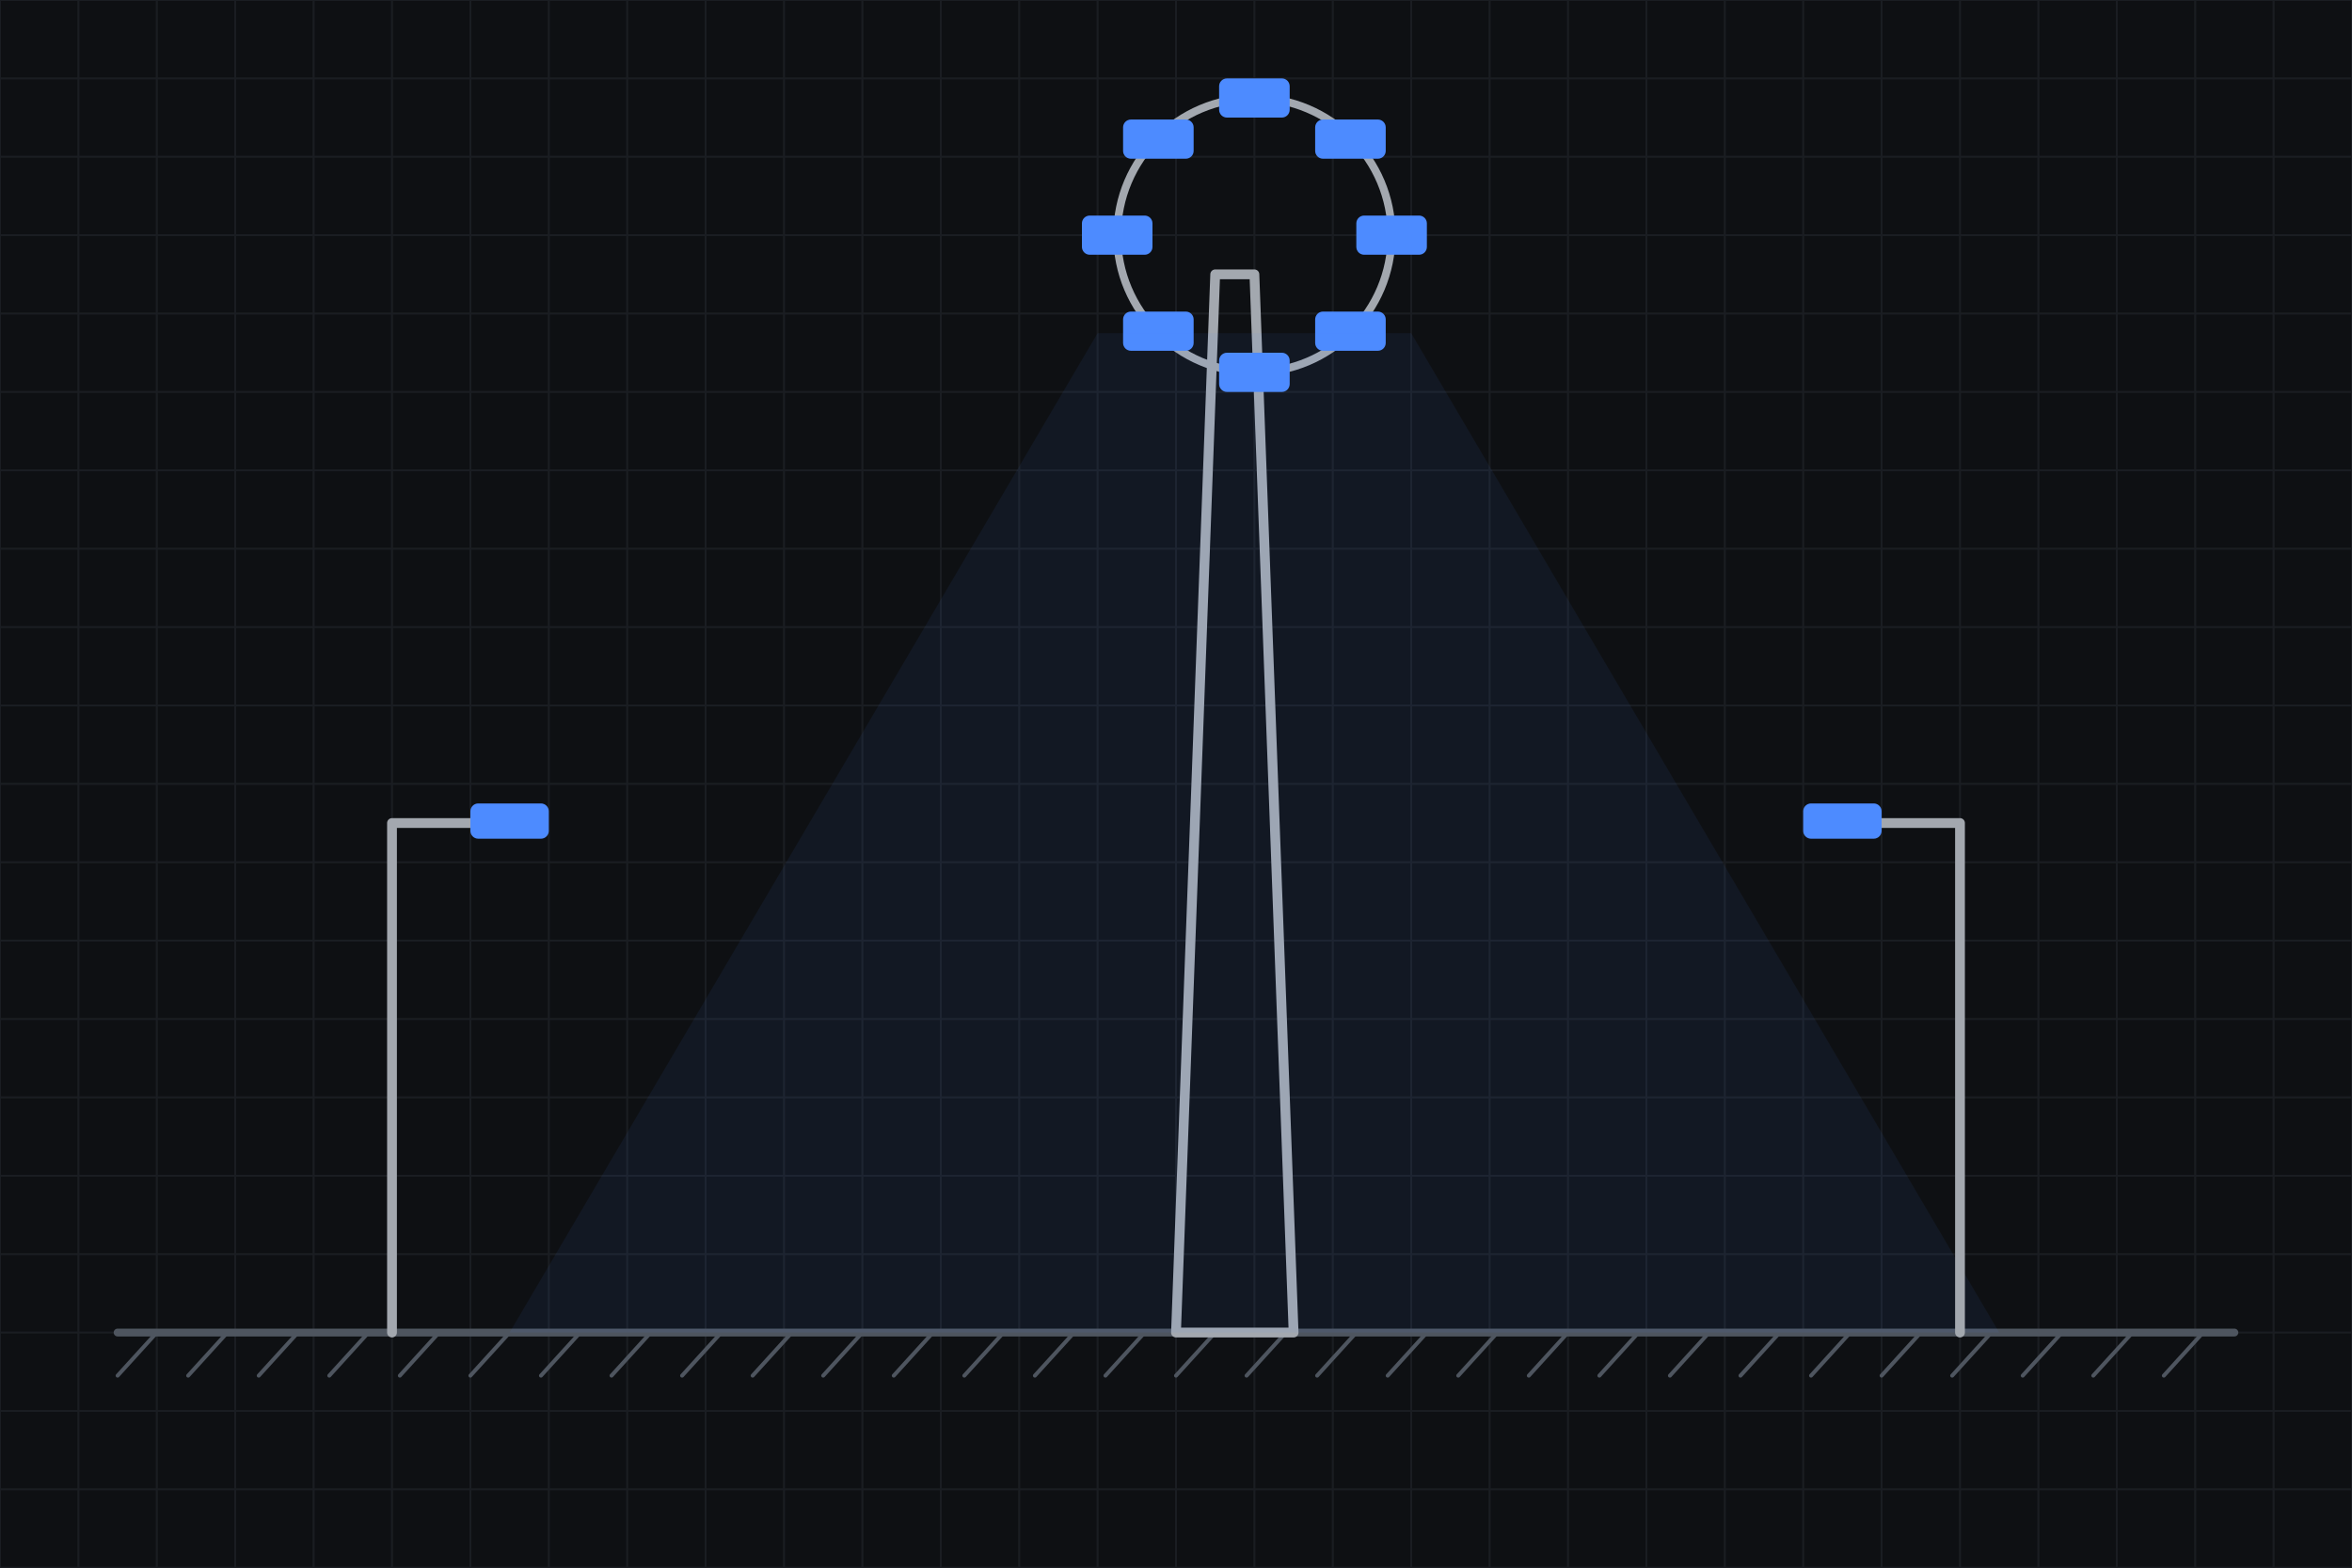
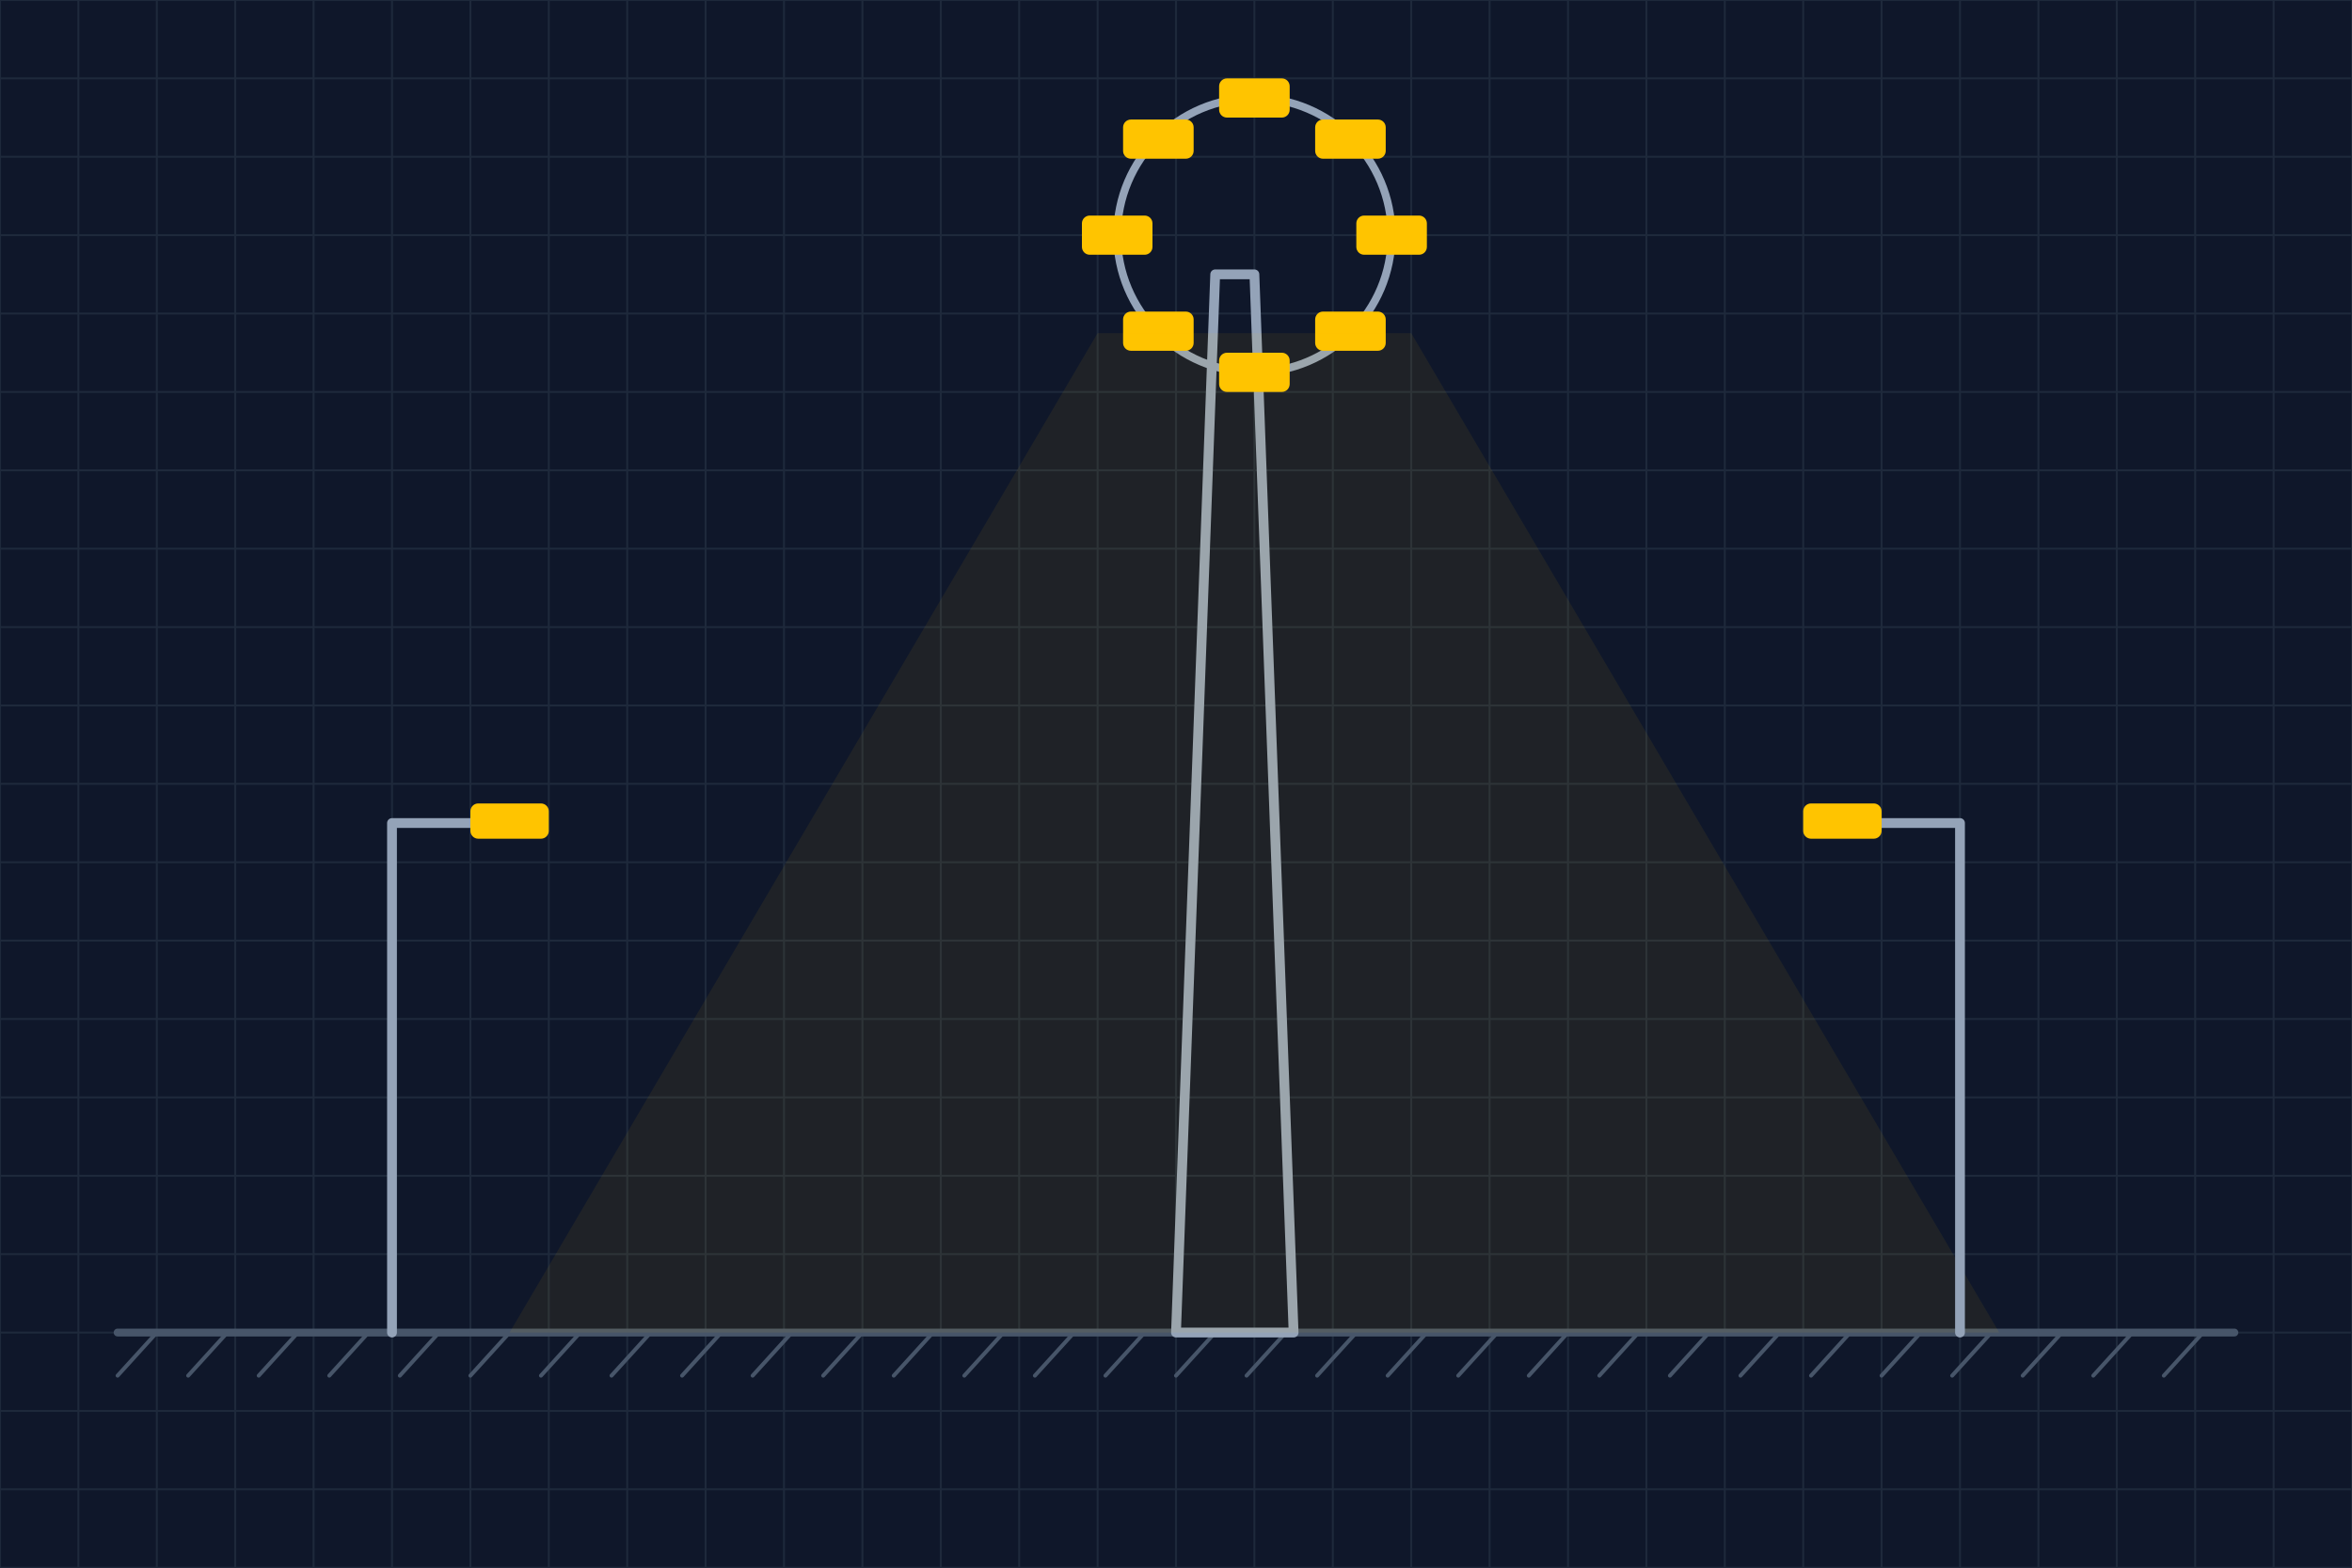
<svg xmlns="http://www.w3.org/2000/svg" viewBox="0 0 1200 800" role="img" aria-label="Lighting">
-   <rect width="1200" height="800" fill="#0E1013" />
-   <g stroke="#1A1D22" stroke-width="1">
+   <rect width="1200" height="800" fill="#0F172A" />
+   <g stroke="#1E293B" stroke-width="1">
    <path d="M0 0V800" />
    <path d="M40 0V800" />
    <path d="M80 0V800" />
    <path d="M120 0V800" />
    <path d="M160 0V800" />
    <path d="M200 0V800" />
    <path d="M240 0V800" />
    <path d="M280 0V800" />
    <path d="M320 0V800" />
    <path d="M360 0V800" />
    <path d="M400 0V800" />
    <path d="M440 0V800" />
    <path d="M480 0V800" />
    <path d="M520 0V800" />
    <path d="M560 0V800" />
    <path d="M600 0V800" />
    <path d="M640 0V800" />
    <path d="M680 0V800" />
    <path d="M720 0V800" />
    <path d="M760 0V800" />
    <path d="M800 0V800" />
    <path d="M840 0V800" />
    <path d="M880 0V800" />
    <path d="M920 0V800" />
    <path d="M960 0V800" />
    <path d="M1000 0V800" />
    <path d="M1040 0V800" />
    <path d="M1080 0V800" />
    <path d="M1120 0V800" />
    <path d="M1160 0V800" />
    <path d="M1200 0V800" />
    <path d="M0 0H1200" />
    <path d="M0 40H1200" />
    <path d="M0 80H1200" />
    <path d="M0 120H1200" />
    <path d="M0 160H1200" />
    <path d="M0 200H1200" />
    <path d="M0 240H1200" />
    <path d="M0 280H1200" />
    <path d="M0 320H1200" />
    <path d="M0 360H1200" />
    <path d="M0 400H1200" />
    <path d="M0 440H1200" />
    <path d="M0 480H1200" />
    <path d="M0 520H1200" />
    <path d="M0 560H1200" />
    <path d="M0 600H1200" />
    <path d="M0 640H1200" />
    <path d="M0 680H1200" />
    <path d="M0 720H1200" />
    <path d="M0 760H1200" />
    <path d="M0 800H1200" />
  </g>
  <g fill="none" stroke-linecap="round" stroke-linejoin="round">
-     <path d="M60 680H1140" stroke="#4E555F" stroke-width="4" />
-     <path d="M80 680l-20 22" stroke="#4E555F" stroke-width="2" />
-     <path d="M116 680l-20 22" stroke="#4E555F" stroke-width="2" />
-     <path d="M152 680l-20 22" stroke="#4E555F" stroke-width="2" />
-     <path d="M188 680l-20 22" stroke="#4E555F" stroke-width="2" />
-     <path d="M224 680l-20 22" stroke="#4E555F" stroke-width="2" />
-     <path d="M260 680l-20 22" stroke="#4E555F" stroke-width="2" />
-     <path d="M296 680l-20 22" stroke="#4E555F" stroke-width="2" />
-     <path d="M332 680l-20 22" stroke="#4E555F" stroke-width="2" />
-     <path d="M368 680l-20 22" stroke="#4E555F" stroke-width="2" />
-     <path d="M404 680l-20 22" stroke="#4E555F" stroke-width="2" />
-     <path d="M440 680l-20 22" stroke="#4E555F" stroke-width="2" />
-     <path d="M476 680l-20 22" stroke="#4E555F" stroke-width="2" />
-     <path d="M512 680l-20 22" stroke="#4E555F" stroke-width="2" />
-     <path d="M548 680l-20 22" stroke="#4E555F" stroke-width="2" />
-     <path d="M584 680l-20 22" stroke="#4E555F" stroke-width="2" />
-     <path d="M620 680l-20 22" stroke="#4E555F" stroke-width="2" />
-     <path d="M656 680l-20 22" stroke="#4E555F" stroke-width="2" />
-     <path d="M692 680l-20 22" stroke="#4E555F" stroke-width="2" />
-     <path d="M728 680l-20 22" stroke="#4E555F" stroke-width="2" />
-     <path d="M764 680l-20 22" stroke="#4E555F" stroke-width="2" />
-     <path d="M800 680l-20 22" stroke="#4E555F" stroke-width="2" />
-     <path d="M836 680l-20 22" stroke="#4E555F" stroke-width="2" />
-     <path d="M872 680l-20 22" stroke="#4E555F" stroke-width="2" />
-     <path d="M908 680l-20 22" stroke="#4E555F" stroke-width="2" />
-     <path d="M944 680l-20 22" stroke="#4E555F" stroke-width="2" />
-     <path d="M980 680l-20 22" stroke="#4E555F" stroke-width="2" />
-     <path d="M1016 680l-20 22" stroke="#4E555F" stroke-width="2" />
-     <path d="M1052 680l-20 22" stroke="#4E555F" stroke-width="2" />
-     <path d="M1088 680l-20 22" stroke="#4E555F" stroke-width="2" />
-     <path d="M1124 680l-20 22" stroke="#4E555F" stroke-width="2" />
-     <path d="M600 680L620 140H640L660 680Z" stroke="#A3A8AF" stroke-width="5" />
-     <circle cx="640" cy="120" r="70" stroke="#A3A8AF" stroke-width="4" />
-     <rect x="692" y="110" width="36" height="20" rx="4" fill="#4D8BFF" stroke="none" />
-     <rect x="671" y="159" width="36" height="20" rx="4" fill="#4D8BFF" stroke="none" />
-     <rect x="622" y="180" width="36" height="20" rx="4" fill="#4D8BFF" stroke="none" />
-     <rect x="573" y="159" width="36" height="20" rx="4" fill="#4D8BFF" stroke="none" />
-     <rect x="552" y="110" width="36" height="20" rx="4" fill="#4D8BFF" stroke="none" />
-     <rect x="573" y="61" width="36" height="20" rx="4" fill="#4D8BFF" stroke="none" />
-     <rect x="622" y="40" width="36" height="20" rx="4" fill="#4D8BFF" stroke="none" />
-     <rect x="671" y="61" width="36" height="20" rx="4" fill="#4D8BFF" stroke="none" />
-     <path d="M560 170L260 680H1020L720 170Z" fill="#4D8BFF" fill-opacity="0.07" stroke="none" />
-     <path d="M200 680V420H260" stroke="#A3A8AF" stroke-width="5" />
-     <rect x="240" y="410" width="40" height="18" rx="4" fill="#4D8BFF" stroke="none" />
-     <path d="M1000 680V420H940" stroke="#A3A8AF" stroke-width="5" />
-     <rect x="920" y="410" width="40" height="18" rx="4" fill="#4D8BFF" stroke="none" />
+     <path d="M60 680H1140" stroke="#475569" stroke-width="4" />
+     <path d="M80 680l-20 22" stroke="#475569" stroke-width="2" />
+     <path d="M116 680l-20 22" stroke="#475569" stroke-width="2" />
+     <path d="M152 680l-20 22" stroke="#475569" stroke-width="2" />
+     <path d="M188 680l-20 22" stroke="#475569" stroke-width="2" />
+     <path d="M224 680l-20 22" stroke="#475569" stroke-width="2" />
+     <path d="M260 680l-20 22" stroke="#475569" stroke-width="2" />
+     <path d="M296 680l-20 22" stroke="#475569" stroke-width="2" />
+     <path d="M332 680l-20 22" stroke="#475569" stroke-width="2" />
+     <path d="M368 680l-20 22" stroke="#475569" stroke-width="2" />
+     <path d="M404 680l-20 22" stroke="#475569" stroke-width="2" />
+     <path d="M440 680l-20 22" stroke="#475569" stroke-width="2" />
+     <path d="M476 680l-20 22" stroke="#475569" stroke-width="2" />
+     <path d="M512 680l-20 22" stroke="#475569" stroke-width="2" />
+     <path d="M548 680l-20 22" stroke="#475569" stroke-width="2" />
+     <path d="M584 680l-20 22" stroke="#475569" stroke-width="2" />
+     <path d="M620 680l-20 22" stroke="#475569" stroke-width="2" />
+     <path d="M656 680l-20 22" stroke="#475569" stroke-width="2" />
+     <path d="M692 680l-20 22" stroke="#475569" stroke-width="2" />
+     <path d="M728 680l-20 22" stroke="#475569" stroke-width="2" />
+     <path d="M764 680l-20 22" stroke="#475569" stroke-width="2" />
+     <path d="M800 680l-20 22" stroke="#475569" stroke-width="2" />
+     <path d="M836 680l-20 22" stroke="#475569" stroke-width="2" />
+     <path d="M872 680l-20 22" stroke="#475569" stroke-width="2" />
+     <path d="M908 680l-20 22" stroke="#475569" stroke-width="2" />
+     <path d="M944 680l-20 22" stroke="#475569" stroke-width="2" />
+     <path d="M980 680l-20 22" stroke="#475569" stroke-width="2" />
+     <path d="M1016 680l-20 22" stroke="#475569" stroke-width="2" />
+     <path d="M1052 680l-20 22" stroke="#475569" stroke-width="2" />
+     <path d="M1088 680l-20 22" stroke="#475569" stroke-width="2" />
+     <path d="M1124 680l-20 22" stroke="#475569" stroke-width="2" />
+     <path d="M600 680L620 140H640L660 680Z" stroke="#94A3B8" stroke-width="5" />
+     <circle cx="640" cy="120" r="70" stroke="#94A3B8" stroke-width="4" />
+     <rect x="692" y="110" width="36" height="20" rx="4" fill="#FFC400" stroke="none" />
+     <rect x="671" y="159" width="36" height="20" rx="4" fill="#FFC400" stroke="none" />
+     <rect x="622" y="180" width="36" height="20" rx="4" fill="#FFC400" stroke="none" />
+     <rect x="573" y="159" width="36" height="20" rx="4" fill="#FFC400" stroke="none" />
+     <rect x="552" y="110" width="36" height="20" rx="4" fill="#FFC400" stroke="none" />
+     <rect x="573" y="61" width="36" height="20" rx="4" fill="#FFC400" stroke="none" />
+     <rect x="622" y="40" width="36" height="20" rx="4" fill="#FFC400" stroke="none" />
+     <rect x="671" y="61" width="36" height="20" rx="4" fill="#FFC400" stroke="none" />
+     <path d="M560 170L260 680H1020L720 170Z" fill="#FFC400" fill-opacity="0.07" stroke="none" />
+     <path d="M200 680V420H260" stroke="#94A3B8" stroke-width="5" />
+     <rect x="240" y="410" width="40" height="18" rx="4" fill="#FFC400" stroke="none" />
+     <path d="M1000 680V420H940" stroke="#94A3B8" stroke-width="5" />
+     <rect x="920" y="410" width="40" height="18" rx="4" fill="#FFC400" stroke="none" />
  </g>
</svg>
